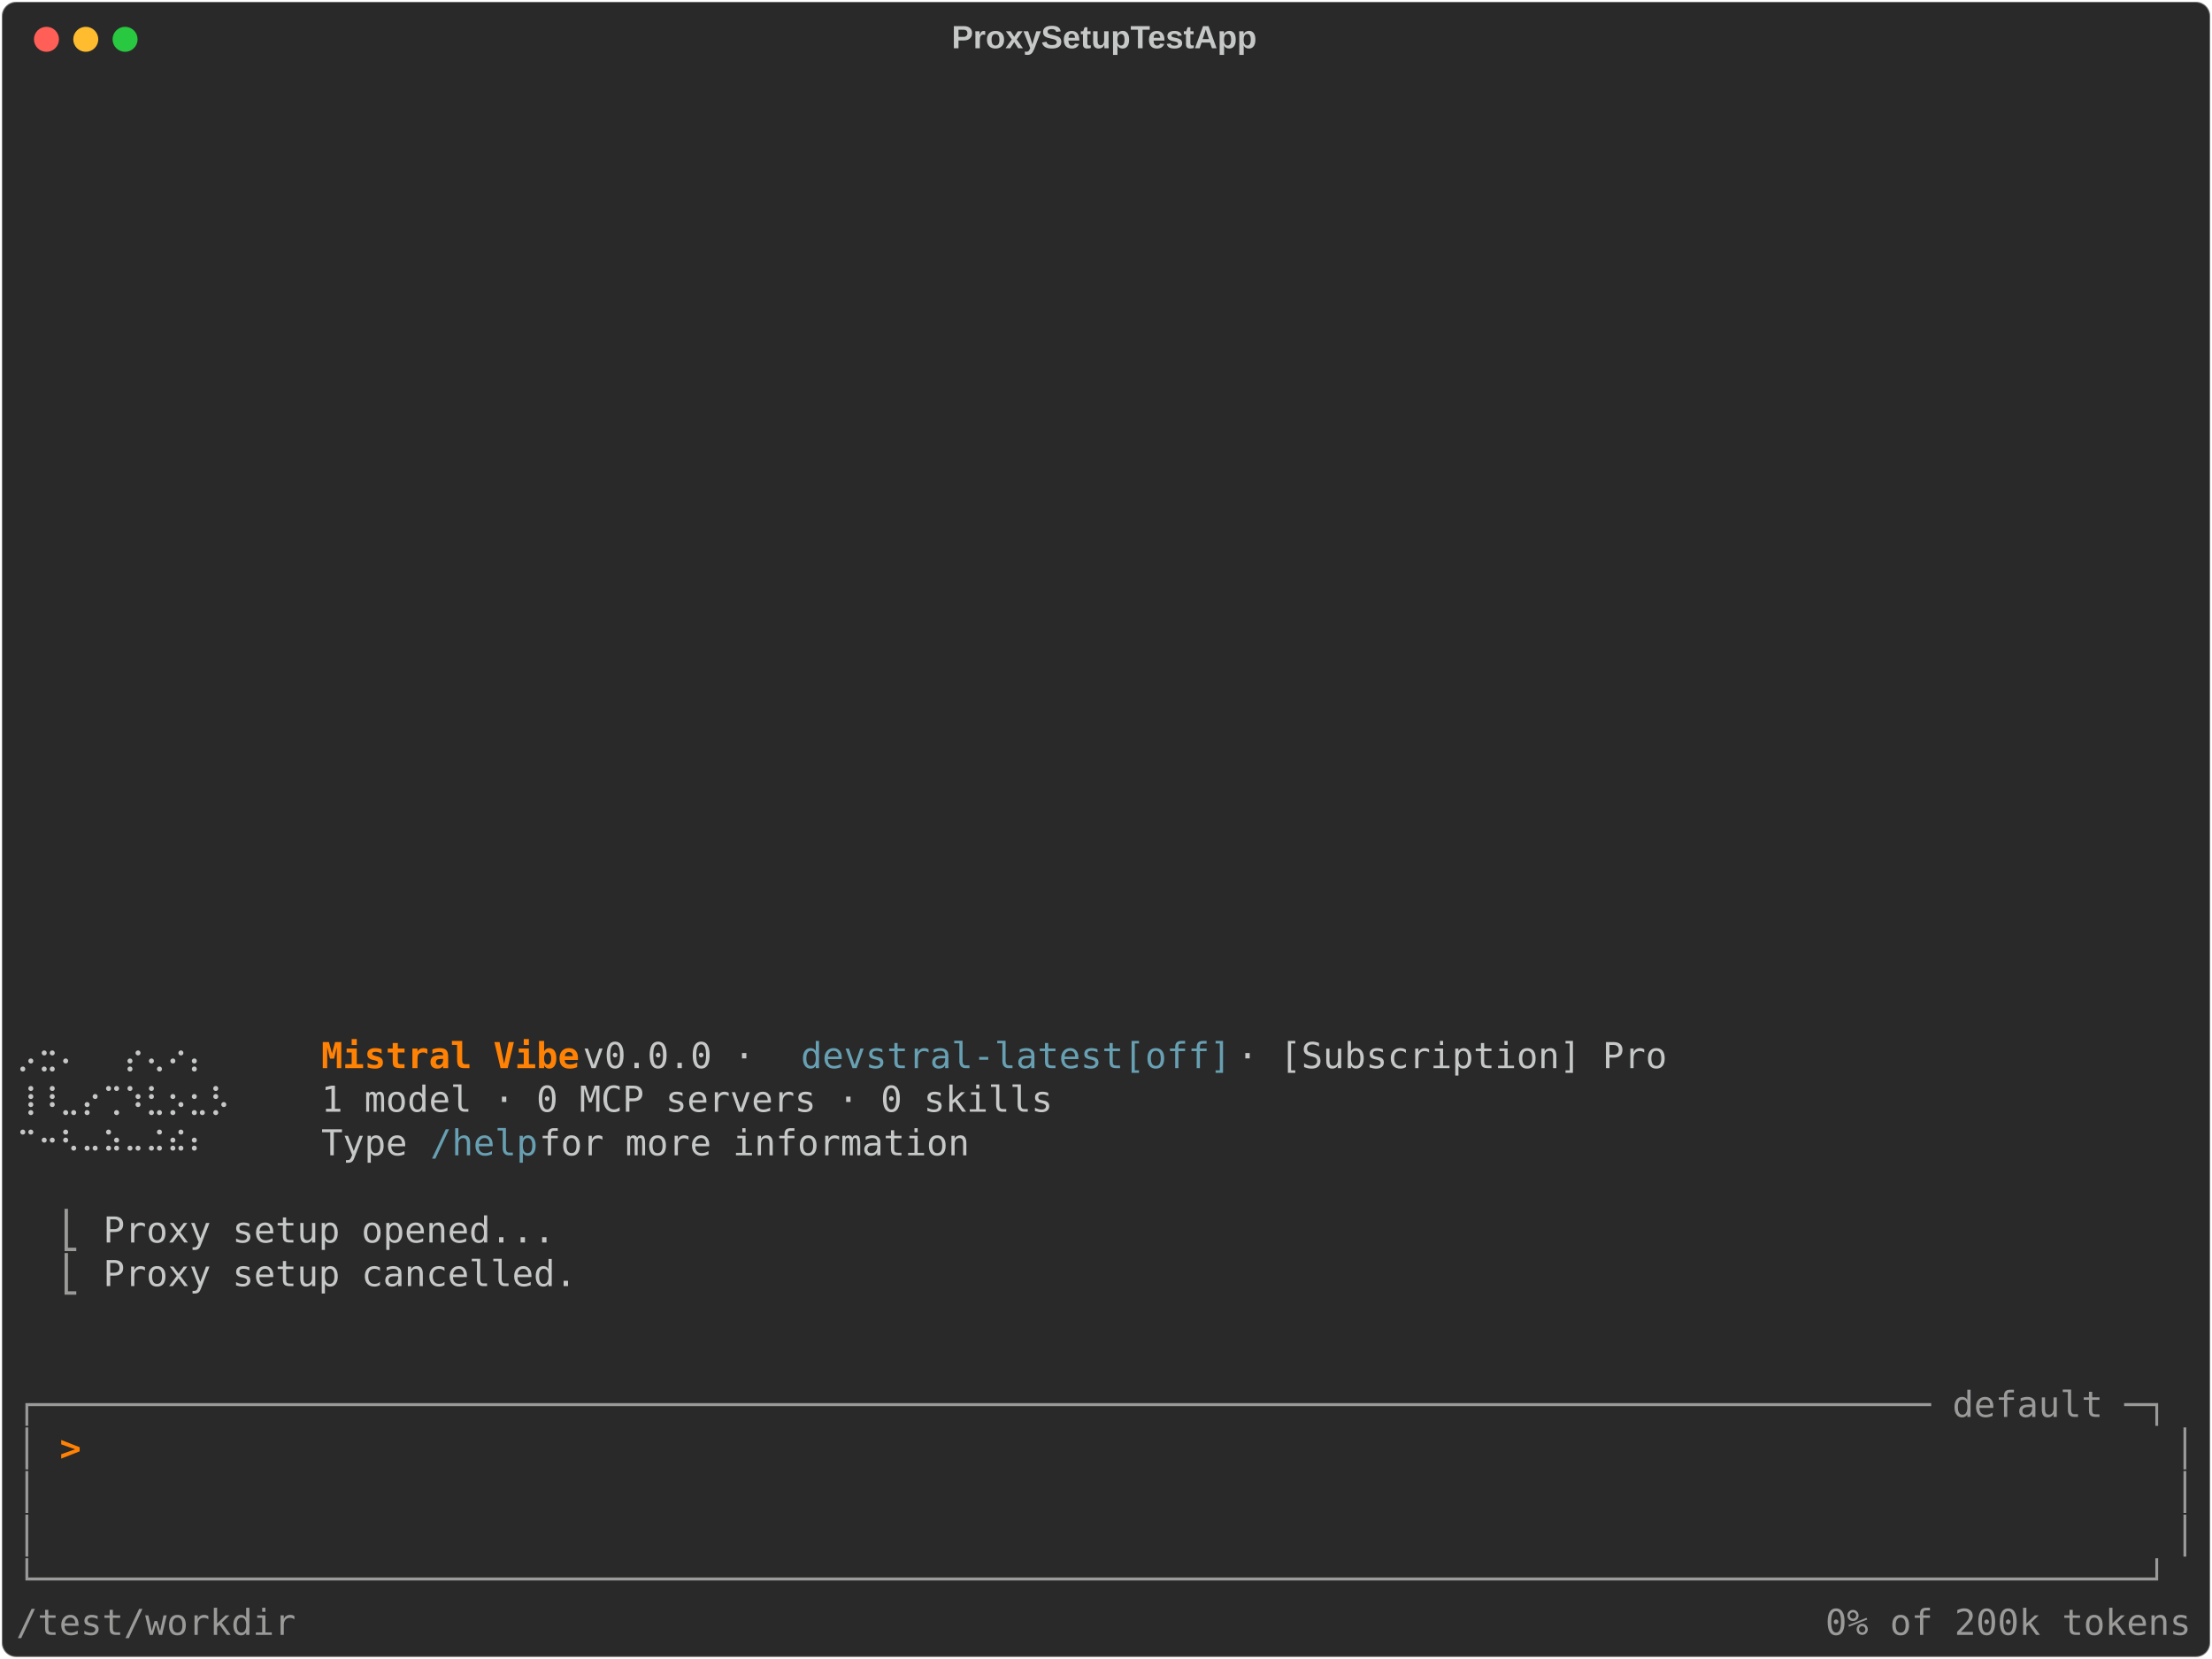
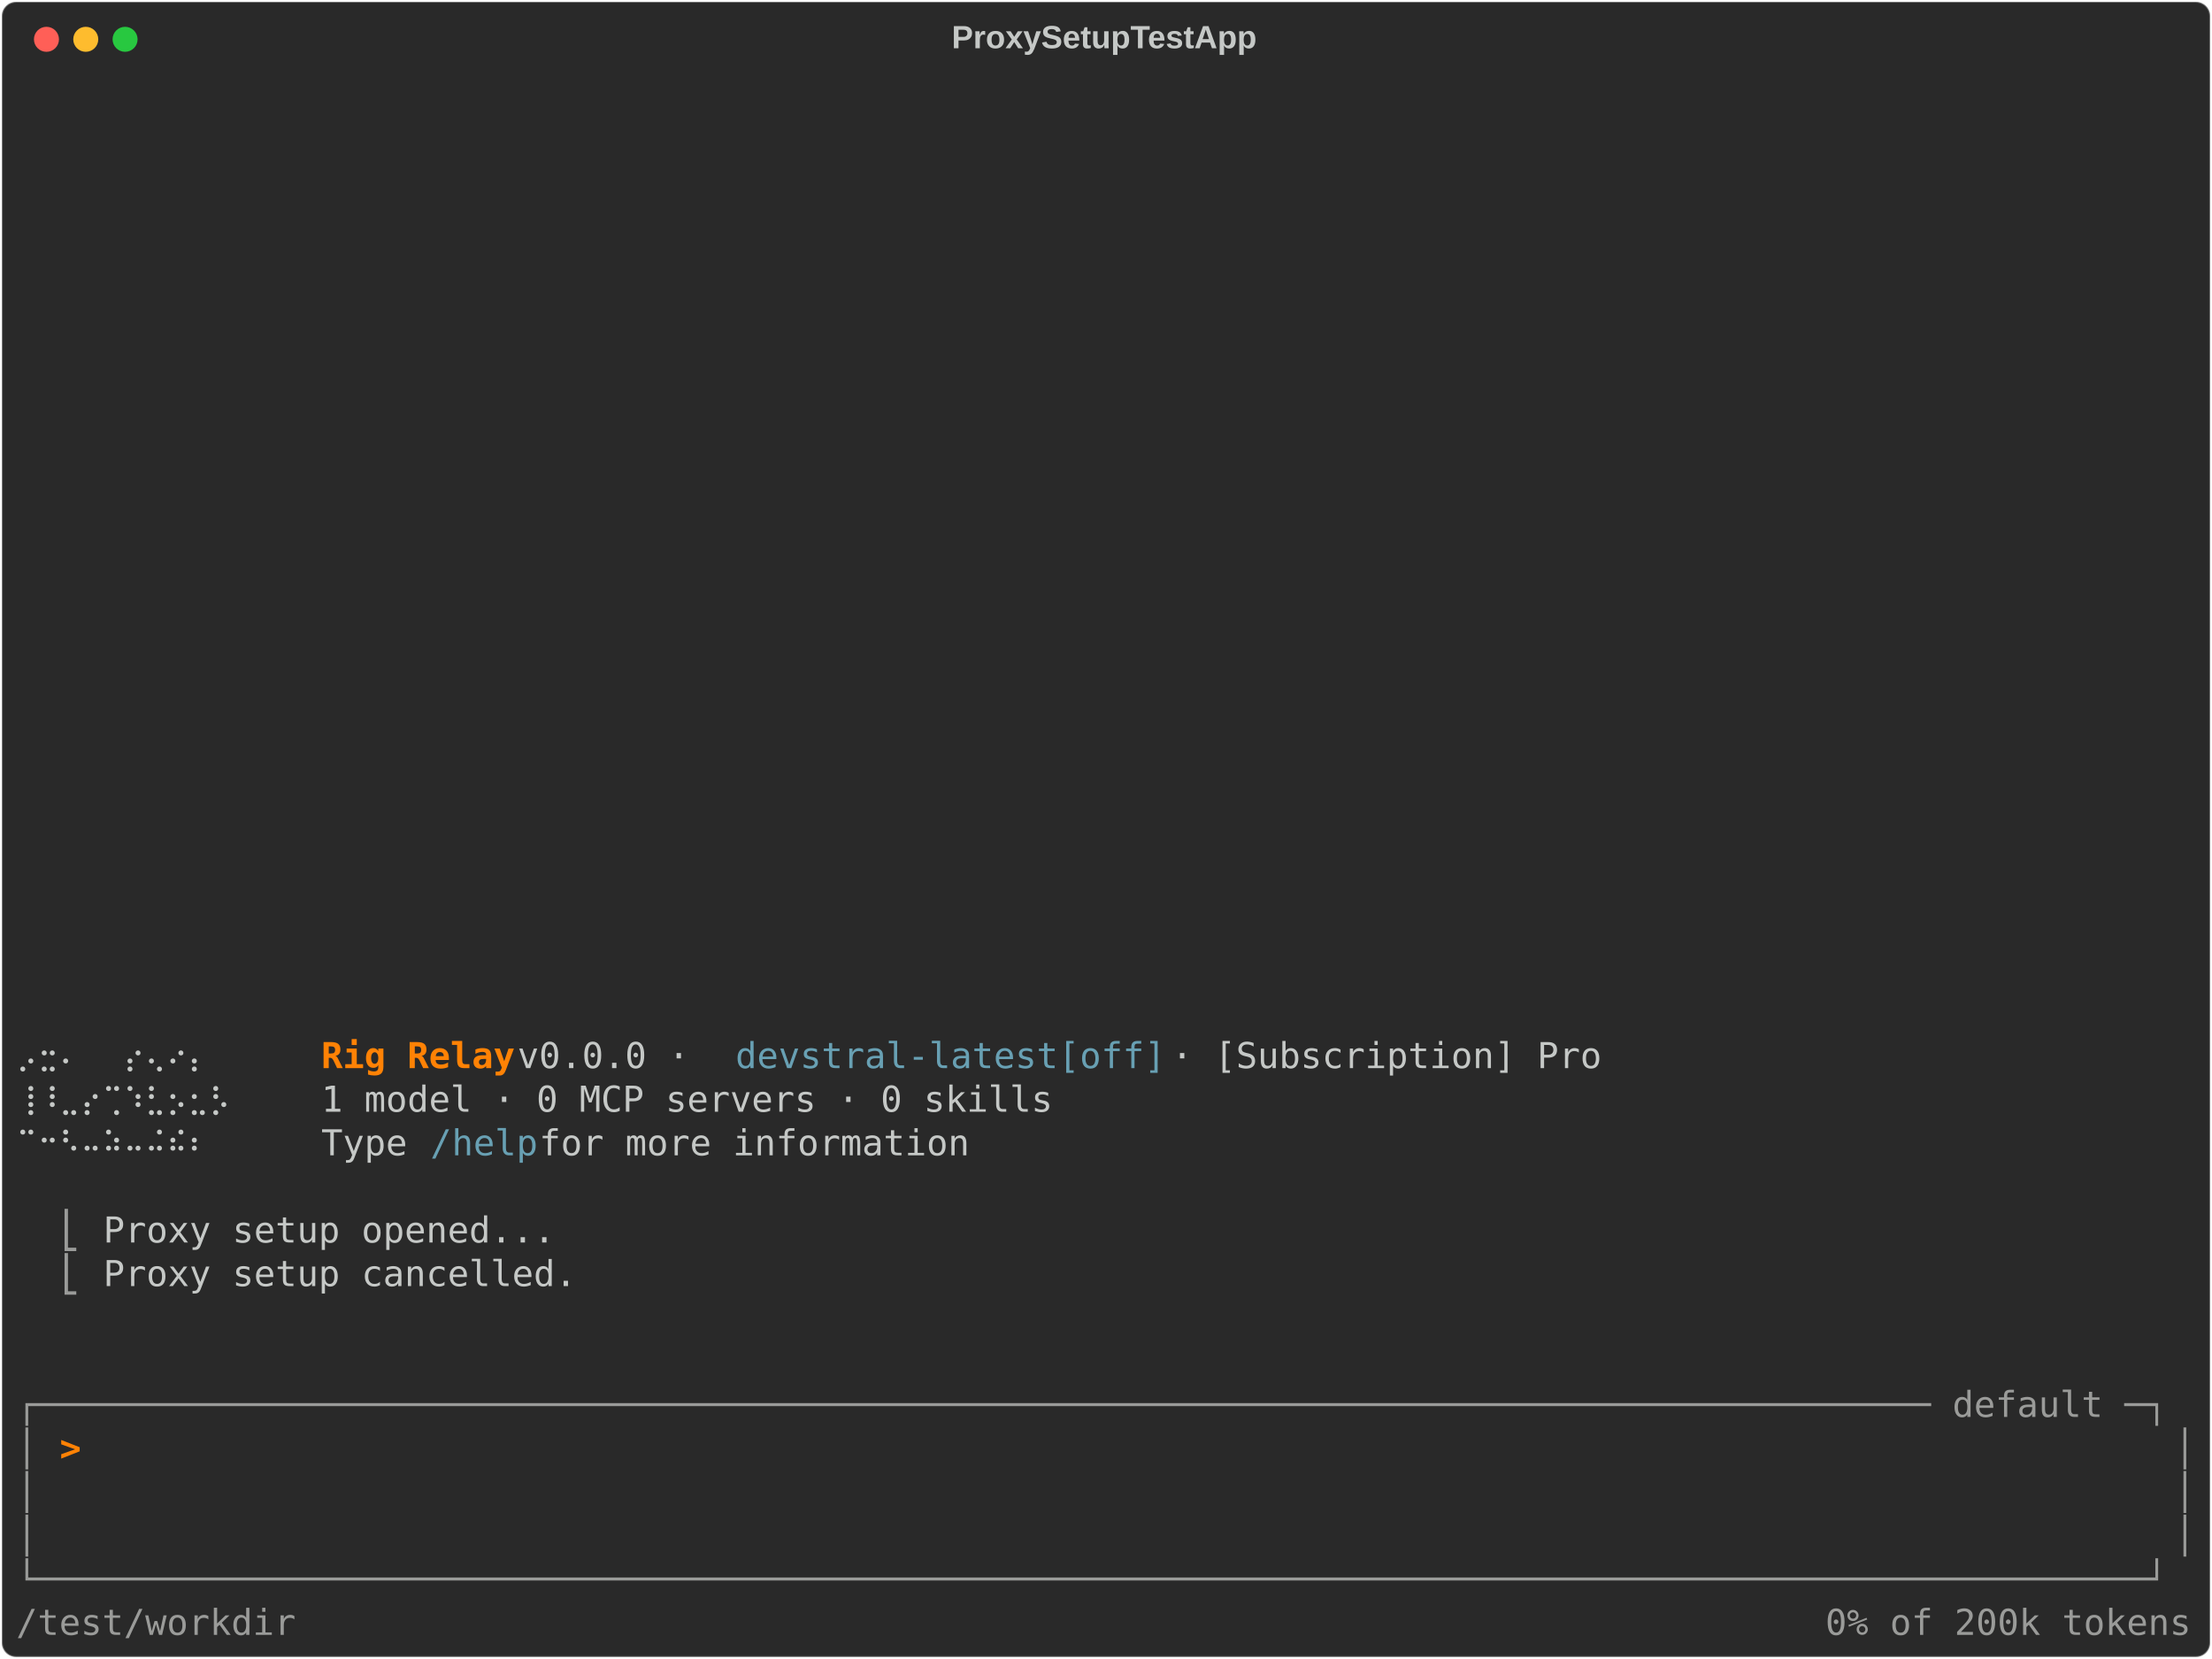
<svg xmlns="http://www.w3.org/2000/svg" class="rich-terminal" viewBox="0 0 1238 928.4">
  <style>

    @font-face {
        font-family: "Fira Code";
        src: local("FiraCode-Regular"),
                url("https://cdnjs.cloudflare.com/ajax/libs/firacode/6.2.0/woff2/FiraCode-Regular.woff2") format("woff2"),
                url("https://cdnjs.cloudflare.com/ajax/libs/firacode/6.2.0/woff/FiraCode-Regular.woff") format("woff");
        font-style: normal;
        font-weight: 400;
    }
    @font-face {
        font-family: "Fira Code";
        src: local("FiraCode-Bold"),
                url("https://cdnjs.cloudflare.com/ajax/libs/firacode/6.2.0/woff2/FiraCode-Bold.woff2") format("woff2"),
                url("https://cdnjs.cloudflare.com/ajax/libs/firacode/6.2.0/woff/FiraCode-Bold.woff") format("woff");
        font-style: bold;
        font-weight: 700;
    }

    .terminal-matrix {
        font-family: Fira Code, monospace;
        font-size: 20px;
        line-height: 24.4px;
        font-variant-east-asian: full-width;
    }

    .terminal-title {
        font-size: 18px;
        font-weight: bold;
        font-family: arial;
    }

    .terminal-r1 { fill: #c5c8c6 }
.terminal-r2 { fill: #ff8205;font-weight: bold }
.terminal-r3 { fill: #68a0b3 }
.terminal-r4 { fill: #9a9b99 }
    </style>
  <defs>
    <clipPath id="terminal-clip-terminal">
      <rect x="0" y="0" width="1219.0" height="877.4" />
    </clipPath>
    <clipPath id="terminal-line-0">
      <rect x="0" y="1.5" width="1220" height="24.65" />
    </clipPath>
    <clipPath id="terminal-line-1">
      <rect x="0" y="25.9" width="1220" height="24.65" />
    </clipPath>
    <clipPath id="terminal-line-2">
      <rect x="0" y="50.3" width="1220" height="24.65" />
    </clipPath>
    <clipPath id="terminal-line-3">
      <rect x="0" y="74.7" width="1220" height="24.65" />
    </clipPath>
    <clipPath id="terminal-line-4">
      <rect x="0" y="99.1" width="1220" height="24.65" />
    </clipPath>
    <clipPath id="terminal-line-5">
      <rect x="0" y="123.5" width="1220" height="24.65" />
    </clipPath>
    <clipPath id="terminal-line-6">
      <rect x="0" y="147.9" width="1220" height="24.65" />
    </clipPath>
    <clipPath id="terminal-line-7">
      <rect x="0" y="172.3" width="1220" height="24.65" />
    </clipPath>
    <clipPath id="terminal-line-8">
      <rect x="0" y="196.7" width="1220" height="24.65" />
    </clipPath>
    <clipPath id="terminal-line-9">
      <rect x="0" y="221.1" width="1220" height="24.65" />
    </clipPath>
    <clipPath id="terminal-line-10">
      <rect x="0" y="245.5" width="1220" height="24.65" />
    </clipPath>
    <clipPath id="terminal-line-11">
      <rect x="0" y="269.9" width="1220" height="24.65" />
    </clipPath>
    <clipPath id="terminal-line-12">
      <rect x="0" y="294.3" width="1220" height="24.65" />
    </clipPath>
    <clipPath id="terminal-line-13">
      <rect x="0" y="318.7" width="1220" height="24.65" />
    </clipPath>
    <clipPath id="terminal-line-14">
      <rect x="0" y="343.1" width="1220" height="24.65" />
    </clipPath>
    <clipPath id="terminal-line-15">
      <rect x="0" y="367.5" width="1220" height="24.65" />
    </clipPath>
    <clipPath id="terminal-line-16">
      <rect x="0" y="391.9" width="1220" height="24.65" />
    </clipPath>
    <clipPath id="terminal-line-17">
      <rect x="0" y="416.3" width="1220" height="24.65" />
    </clipPath>
    <clipPath id="terminal-line-18">
      <rect x="0" y="440.7" width="1220" height="24.65" />
    </clipPath>
    <clipPath id="terminal-line-19">
      <rect x="0" y="465.1" width="1220" height="24.65" />
    </clipPath>
    <clipPath id="terminal-line-20">
      <rect x="0" y="489.5" width="1220" height="24.65" />
    </clipPath>
    <clipPath id="terminal-line-21">
      <rect x="0" y="513.9" width="1220" height="24.65" />
    </clipPath>
    <clipPath id="terminal-line-22">
      <rect x="0" y="538.3" width="1220" height="24.65" />
    </clipPath>
    <clipPath id="terminal-line-23">
      <rect x="0" y="562.7" width="1220" height="24.65" />
    </clipPath>
    <clipPath id="terminal-line-24">
      <rect x="0" y="587.1" width="1220" height="24.65" />
    </clipPath>
    <clipPath id="terminal-line-25">
      <rect x="0" y="611.5" width="1220" height="24.65" />
    </clipPath>
    <clipPath id="terminal-line-26">
      <rect x="0" y="635.9" width="1220" height="24.65" />
    </clipPath>
    <clipPath id="terminal-line-27">
      <rect x="0" y="660.3" width="1220" height="24.65" />
    </clipPath>
    <clipPath id="terminal-line-28">
      <rect x="0" y="684.7" width="1220" height="24.65" />
    </clipPath>
    <clipPath id="terminal-line-29">
      <rect x="0" y="709.1" width="1220" height="24.65" />
    </clipPath>
    <clipPath id="terminal-line-30">
      <rect x="0" y="733.5" width="1220" height="24.65" />
    </clipPath>
    <clipPath id="terminal-line-31">
      <rect x="0" y="757.9" width="1220" height="24.65" />
    </clipPath>
    <clipPath id="terminal-line-32">
      <rect x="0" y="782.3" width="1220" height="24.65" />
    </clipPath>
    <clipPath id="terminal-line-33">
      <rect x="0" y="806.7" width="1220" height="24.65" />
    </clipPath>
    <clipPath id="terminal-line-34">
      <rect x="0" y="831.1" width="1220" height="24.65" />
    </clipPath>
  </defs>
  <rect fill="#292929" stroke="rgba(255,255,255,0.35)" stroke-width="1" x="1" y="1" width="1236" height="926.4" rx="8" />
  <text class="terminal-title" fill="#c5c8c6" text-anchor="middle" x="618" y="27">ProxySetupTestApp</text>
  <g transform="translate(26,22)">
    <circle cx="0" cy="0" r="7" fill="#ff5f57" />
    <circle cx="22" cy="0" r="7" fill="#febc2e" />
    <circle cx="44" cy="0" r="7" fill="#28c840" />
  </g>
  <g transform="translate(9, 41)" clip-path="url(#terminal-clip-terminal)">
    <g class="terminal-matrix">
      <text class="terminal-r1" x="1220" y="20" textLength="12.2" clip-path="url(#terminal-line-0)">
</text>
      <text class="terminal-r1" x="1220" y="44.4" textLength="12.2" clip-path="url(#terminal-line-1)">
</text>
      <text class="terminal-r1" x="1220" y="68.8" textLength="12.2" clip-path="url(#terminal-line-2)">
</text>
      <text class="terminal-r1" x="1220" y="93.2" textLength="12.2" clip-path="url(#terminal-line-3)">
</text>
      <text class="terminal-r1" x="1220" y="117.6" textLength="12.2" clip-path="url(#terminal-line-4)">
</text>
      <text class="terminal-r1" x="1220" y="142" textLength="12.2" clip-path="url(#terminal-line-5)">
</text>
      <text class="terminal-r1" x="1220" y="166.4" textLength="12.2" clip-path="url(#terminal-line-6)">
</text>
      <text class="terminal-r1" x="1220" y="190.8" textLength="12.2" clip-path="url(#terminal-line-7)">
</text>
      <text class="terminal-r1" x="1220" y="215.2" textLength="12.2" clip-path="url(#terminal-line-8)">
</text>
      <text class="terminal-r1" x="1220" y="239.6" textLength="12.2" clip-path="url(#terminal-line-9)">
</text>
      <text class="terminal-r1" x="1220" y="264" textLength="12.2" clip-path="url(#terminal-line-10)">
</text>
      <text class="terminal-r1" x="1220" y="288.4" textLength="12.2" clip-path="url(#terminal-line-11)">
</text>
      <text class="terminal-r1" x="1220" y="312.8" textLength="12.2" clip-path="url(#terminal-line-12)">
</text>
      <text class="terminal-r1" x="1220" y="337.2" textLength="12.2" clip-path="url(#terminal-line-13)">
</text>
      <text class="terminal-r1" x="1220" y="361.6" textLength="12.2" clip-path="url(#terminal-line-14)">
</text>
      <text class="terminal-r1" x="1220" y="386" textLength="12.2" clip-path="url(#terminal-line-15)">
</text>
      <text class="terminal-r1" x="1220" y="410.4" textLength="12.2" clip-path="url(#terminal-line-16)">
</text>
      <text class="terminal-r1" x="1220" y="434.8" textLength="12.2" clip-path="url(#terminal-line-17)">
</text>
      <text class="terminal-r1" x="1220" y="459.2" textLength="12.2" clip-path="url(#terminal-line-18)">
</text>
      <text class="terminal-r1" x="1220" y="483.6" textLength="12.2" clip-path="url(#terminal-line-19)">
</text>
      <text class="terminal-r1" x="1220" y="508" textLength="12.2" clip-path="url(#terminal-line-20)">
</text>
      <text class="terminal-r1" x="1220" y="532.4" textLength="12.2" clip-path="url(#terminal-line-21)">
</text>
      <text class="terminal-r1" x="0" y="556.8" textLength="134.2" clip-path="url(#terminal-line-22)">  ⡠⣒⠄  ⡔⢄⠔⡄</text>
-       <text class="terminal-r2" x="170.8" y="556.8" textLength="146.4" clip-path="url(#terminal-line-22)">Mistral Vibe</text>
-       <text class="terminal-r1" x="317.2" y="556.8" textLength="122" clip-path="url(#terminal-line-22)"> v0.0.0 · </text>
-       <text class="terminal-r3" x="439.2" y="556.8" textLength="244" clip-path="url(#terminal-line-22)">devstral-latest[off]</text>
-       <text class="terminal-r1" x="683.2" y="556.8" textLength="256.2" clip-path="url(#terminal-line-22)"> · [Subscription] Pro</text>
+       <text class="terminal-r2" x="170.8" y="556.8" textLength="109.8" clip-path="url(#terminal-line-22)">Rig Relay</text>
+       <text class="terminal-r1" x="280.6" y="556.8" textLength="122" clip-path="url(#terminal-line-22)"> v0.0.0 · </text>
+       <text class="terminal-r3" x="402.6" y="556.8" textLength="244" clip-path="url(#terminal-line-22)">devstral-latest[off]</text>
+       <text class="terminal-r1" x="646.6" y="556.8" textLength="256.2" clip-path="url(#terminal-line-22)"> · [Subscription] Pro</text>
      <text class="terminal-r1" x="1220" y="556.8" textLength="12.2" clip-path="url(#terminal-line-22)">
</text>
      <text class="terminal-r1" x="0" y="581.2" textLength="134.2" clip-path="url(#terminal-line-23)"> ⢸⠸⣀⡔⢉⠱⣃⡢⣂⡣</text>
      <text class="terminal-r1" x="170.8" y="581.2" textLength="414.8" clip-path="url(#terminal-line-23)">1 model · 0 MCP servers · 0 skills</text>
      <text class="terminal-r1" x="1220" y="581.2" textLength="12.2" clip-path="url(#terminal-line-23)">
</text>
      <text class="terminal-r1" x="0" y="605.6" textLength="134.2" clip-path="url(#terminal-line-24)">  ⠉⠒⠣⠤⠵⠤⠬⠮⠆</text>
      <text class="terminal-r1" x="170.8" y="605.6" textLength="61" clip-path="url(#terminal-line-24)">Type </text>
      <text class="terminal-r3" x="231.8" y="605.6" textLength="61" clip-path="url(#terminal-line-24)">/help</text>
      <text class="terminal-r1" x="292.8" y="605.6" textLength="256.2" clip-path="url(#terminal-line-24)"> for more information</text>
      <text class="terminal-r1" x="1220" y="605.6" textLength="12.2" clip-path="url(#terminal-line-24)">
</text>
      <text class="terminal-r1" x="1220" y="630" textLength="12.2" clip-path="url(#terminal-line-25)">
</text>
      <text class="terminal-r4" x="24.4" y="654.4" textLength="12.2" clip-path="url(#terminal-line-26)">⎣</text>
      <text class="terminal-r1" x="48.8" y="654.4" textLength="256.2" clip-path="url(#terminal-line-26)">Proxy setup opened...</text>
      <text class="terminal-r1" x="1220" y="654.4" textLength="12.2" clip-path="url(#terminal-line-26)">
</text>
      <text class="terminal-r4" x="24.4" y="678.8" textLength="12.2" clip-path="url(#terminal-line-27)">⎣</text>
      <text class="terminal-r1" x="48.8" y="678.8" textLength="268.4" clip-path="url(#terminal-line-27)">Proxy setup cancelled.</text>
      <text class="terminal-r1" x="1220" y="678.8" textLength="12.2" clip-path="url(#terminal-line-27)">
</text>
      <text class="terminal-r1" x="1220" y="703.2" textLength="12.2" clip-path="url(#terminal-line-28)">
</text>
      <text class="terminal-r1" x="1220" y="727.6" textLength="12.2" clip-path="url(#terminal-line-29)">
</text>
      <text class="terminal-r4" x="0" y="752" textLength="1220" clip-path="url(#terminal-line-30)">┌──────────────────────────────────────────────────────────────────────────────────────── default ─┐</text>
      <text class="terminal-r1" x="1220" y="752" textLength="12.2" clip-path="url(#terminal-line-30)">
</text>
      <text class="terminal-r4" x="0" y="776.4" textLength="12.2" clip-path="url(#terminal-line-31)">│</text>
      <text class="terminal-r2" x="24.4" y="776.4" textLength="12.2" clip-path="url(#terminal-line-31)">&gt;</text>
      <text class="terminal-r4" x="1207.8" y="776.4" textLength="12.2" clip-path="url(#terminal-line-31)">│</text>
      <text class="terminal-r1" x="1220" y="776.4" textLength="12.2" clip-path="url(#terminal-line-31)">
</text>
      <text class="terminal-r4" x="0" y="800.8" textLength="12.2" clip-path="url(#terminal-line-32)">│</text>
      <text class="terminal-r4" x="1207.8" y="800.8" textLength="12.2" clip-path="url(#terminal-line-32)">│</text>
      <text class="terminal-r1" x="1220" y="800.8" textLength="12.2" clip-path="url(#terminal-line-32)">
</text>
      <text class="terminal-r4" x="0" y="825.2" textLength="12.2" clip-path="url(#terminal-line-33)">│</text>
      <text class="terminal-r4" x="1207.8" y="825.2" textLength="12.2" clip-path="url(#terminal-line-33)">│</text>
      <text class="terminal-r1" x="1220" y="825.2" textLength="12.2" clip-path="url(#terminal-line-33)">
</text>
      <text class="terminal-r4" x="0" y="849.6" textLength="1220" clip-path="url(#terminal-line-34)">└──────────────────────────────────────────────────────────────────────────────────────────────────┘</text>
      <text class="terminal-r1" x="1220" y="849.6" textLength="12.2" clip-path="url(#terminal-line-34)">
</text>
      <text class="terminal-r4" x="0" y="874" textLength="158.6" clip-path="url(#terminal-line-35)">/test/workdir</text>
      <text class="terminal-r4" x="1012.6" y="874" textLength="207.4" clip-path="url(#terminal-line-35)">0% of 200k tokens</text>
    </g>
  </g>
</svg>
